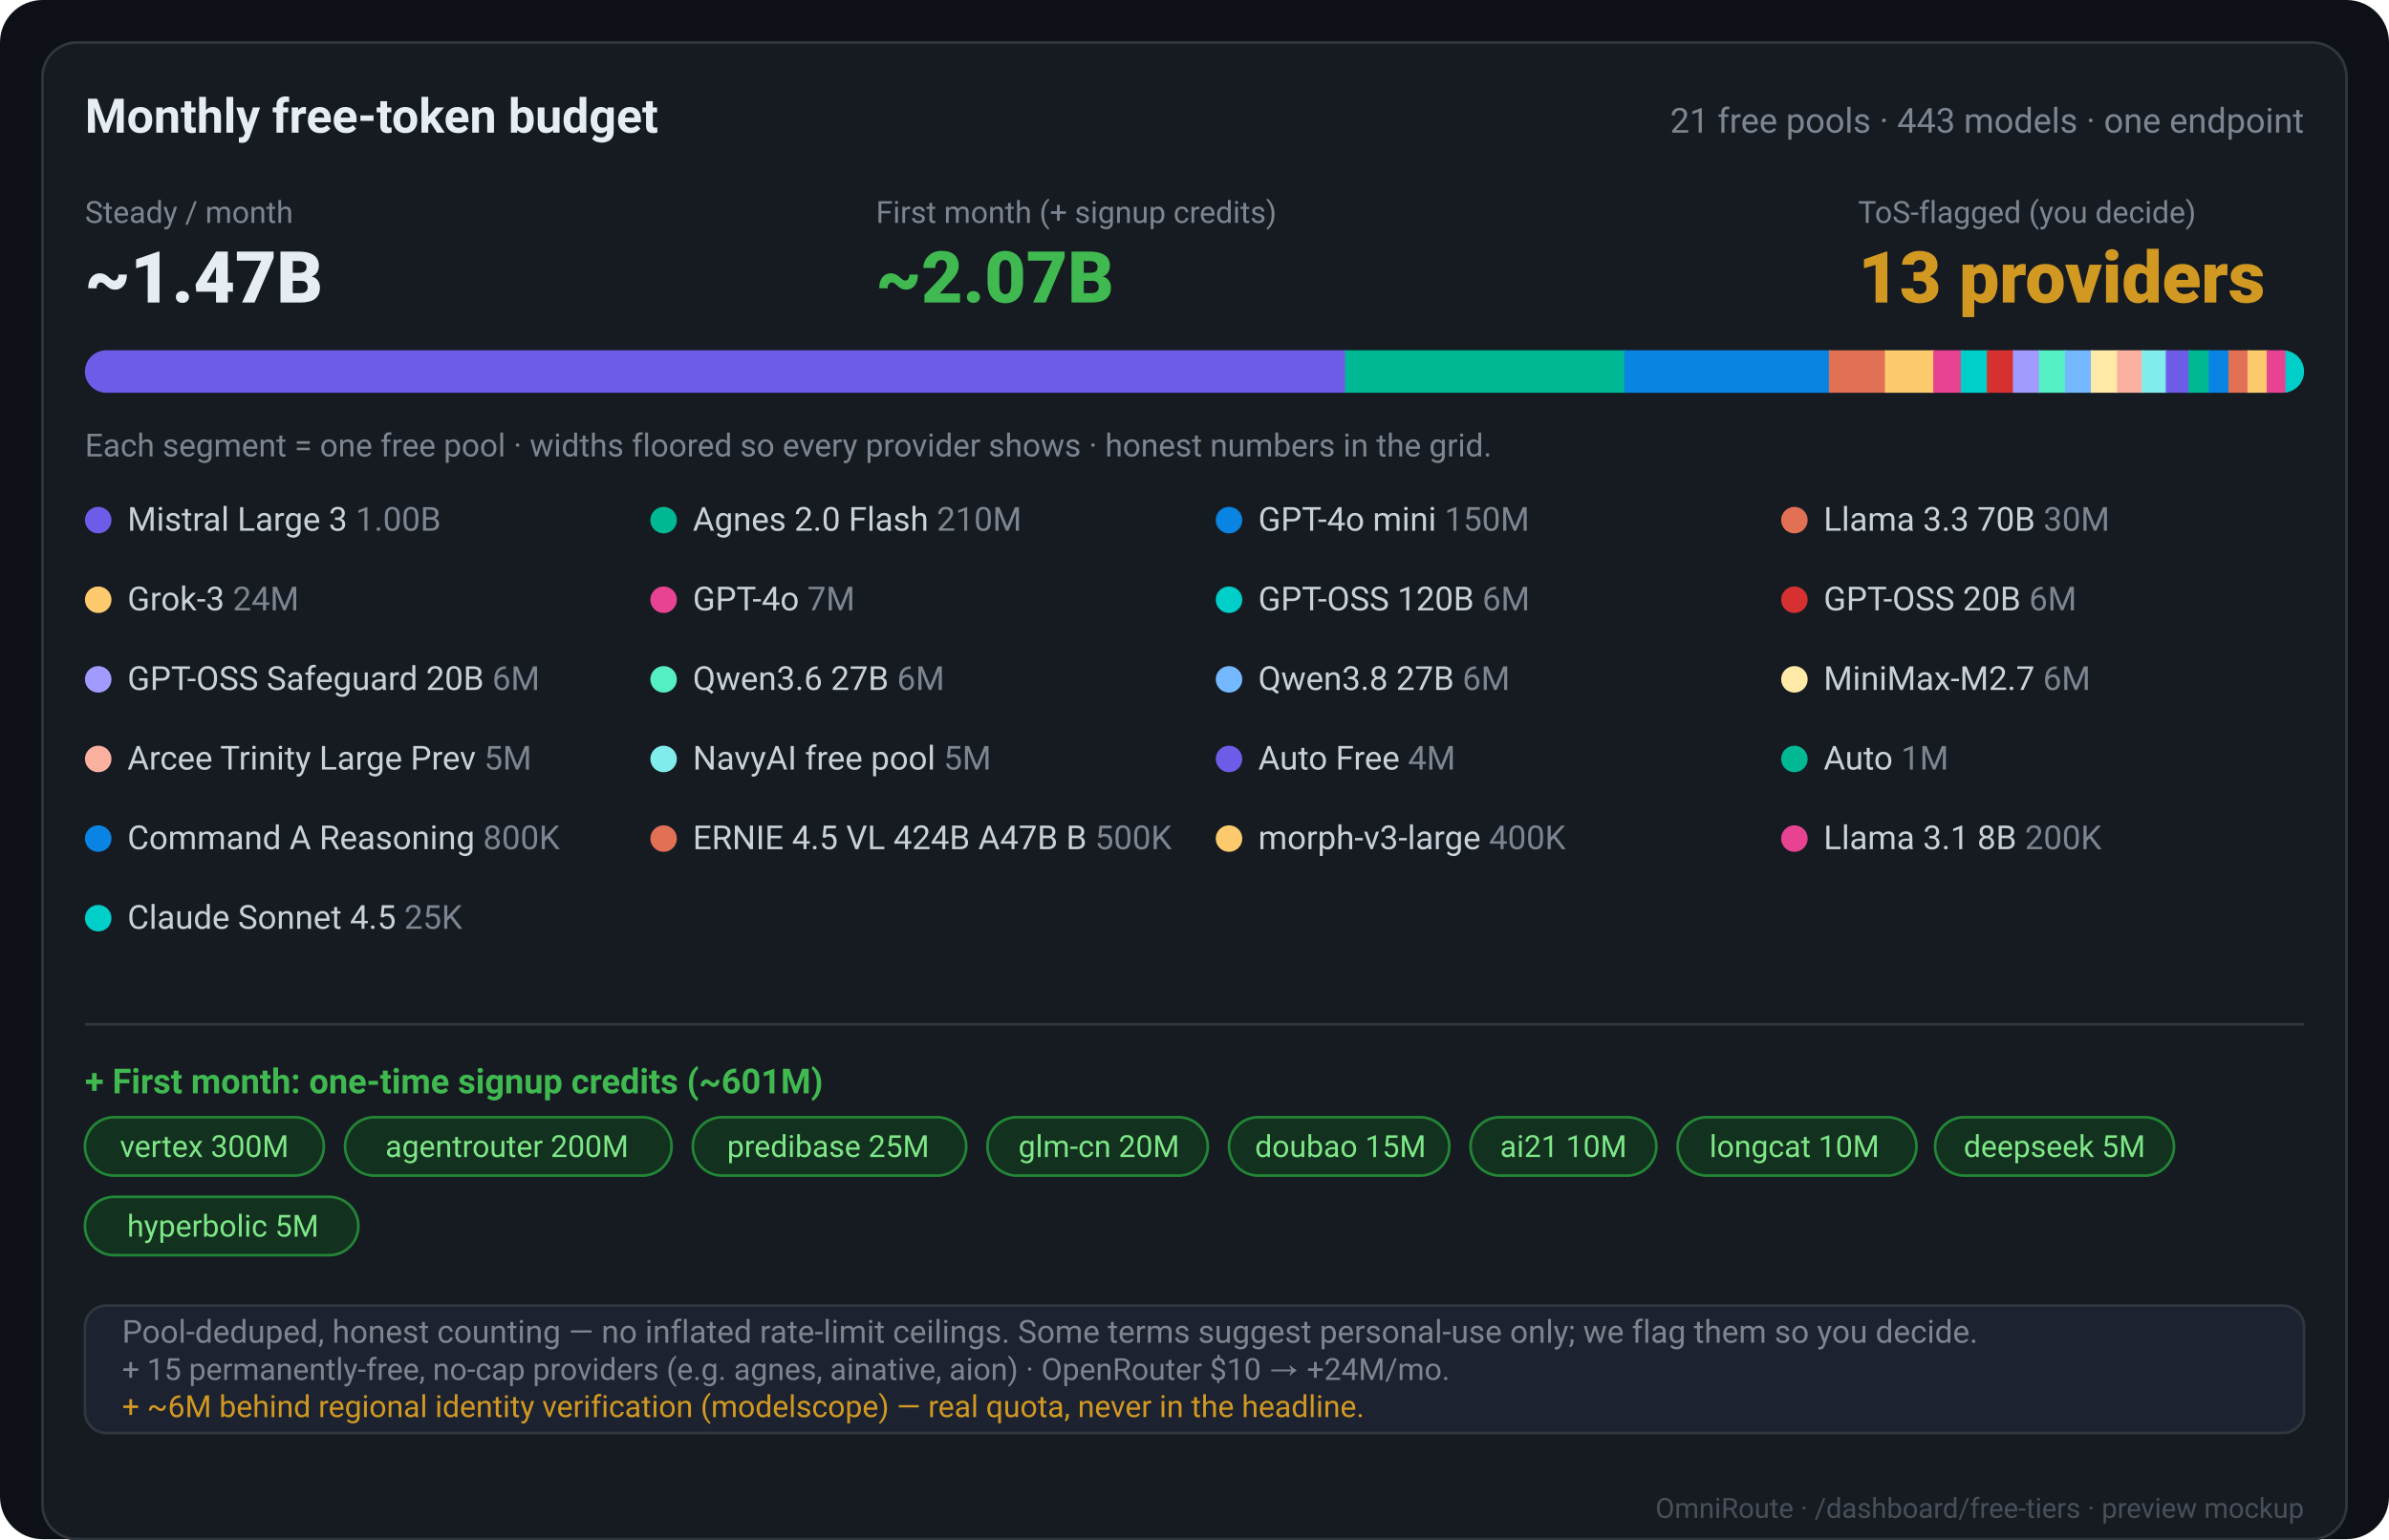
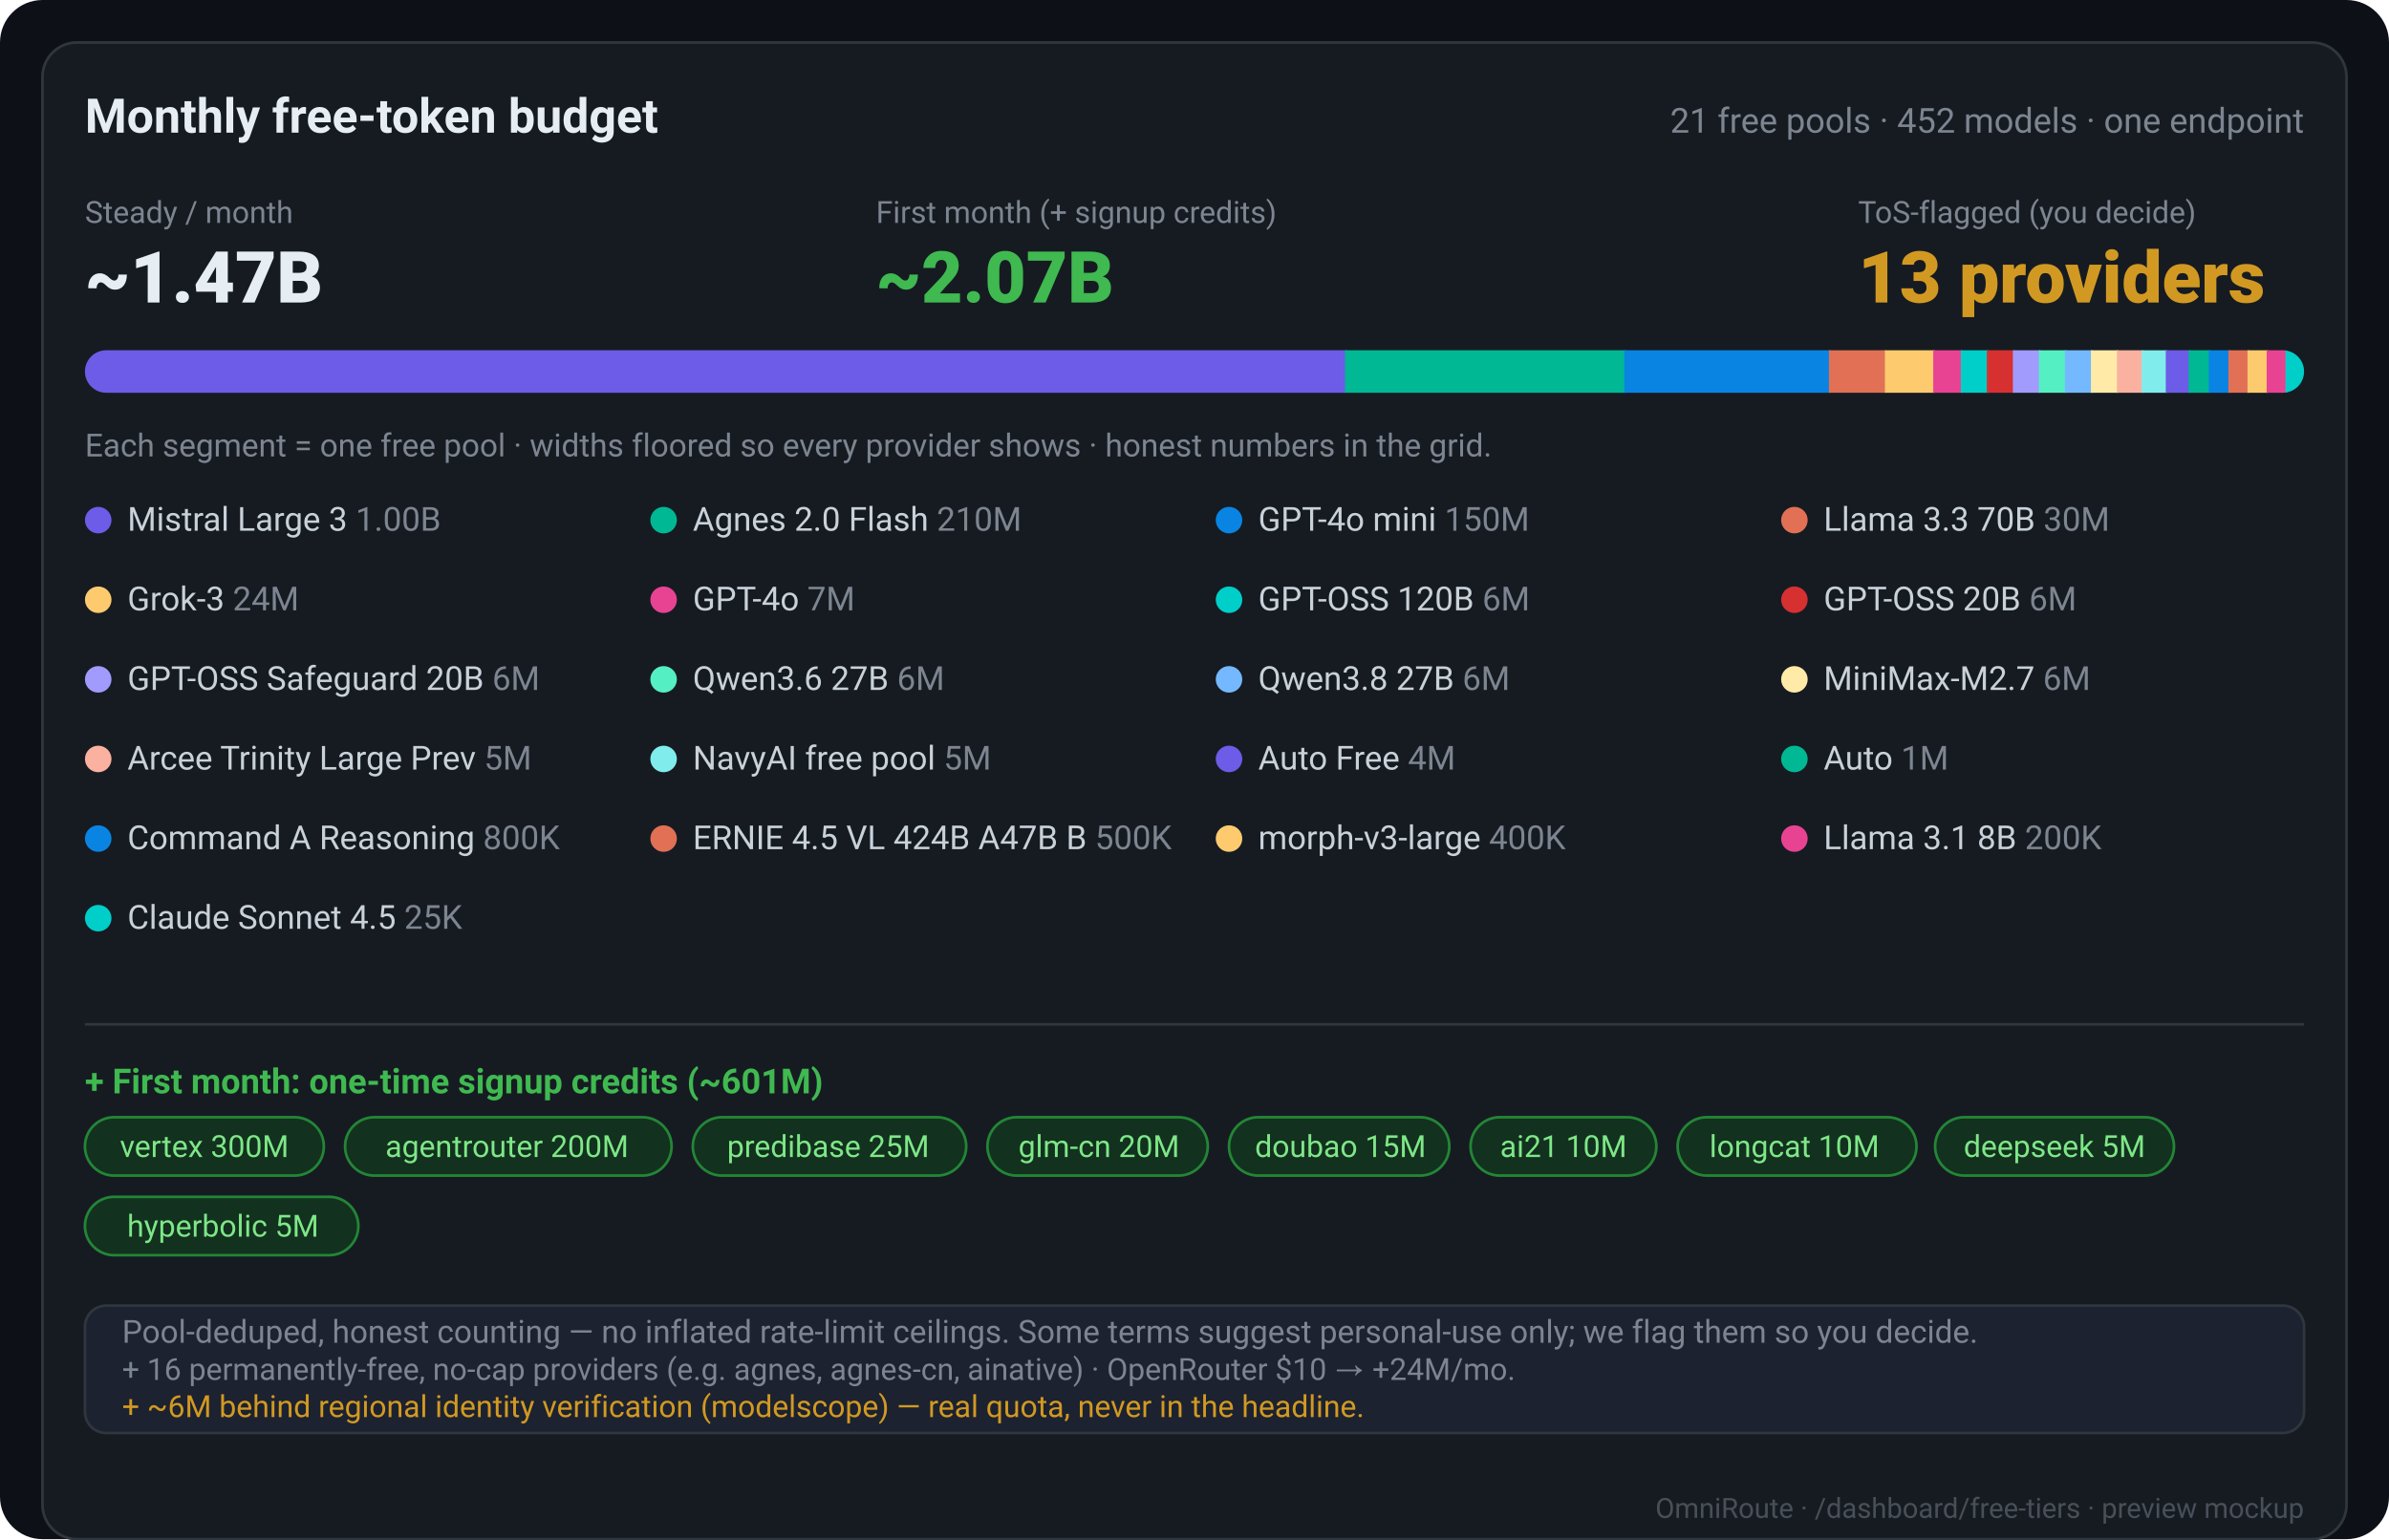
<svg xmlns="http://www.w3.org/2000/svg" width="900" height="580" viewBox="0 0 900 580" font-family="-apple-system,Segoe UI,Roboto,Helvetica,Arial,sans-serif">
  <rect width="900" height="580" rx="16" fill="#0d1117" />
  <rect x="16" y="16" width="868" height="564" rx="13" fill="#161b22" stroke="#30363d" />
  <text x="868" y="572" fill="#484f58" font-size="10.5" text-anchor="end">OmniRoute · /dashboard/free-tiers · preview mockup</text>
  <text x="32" y="50" fill="#e6edf3" font-size="18" font-weight="700">Monthly free-token budget</text>
-   <text x="868" y="50" fill="#7d8590" font-size="13" text-anchor="end">21 free pools · 443 models · one endpoint</text>
+   <text x="868" y="50" fill="#7d8590" font-size="13" text-anchor="end">21 free pools · 452 models · one endpoint</text>
  <text x="32" y="84" fill="#7d8590" font-size="11.5">Steady / month</text>
  <text x="32" y="114" fill="#e6edf3" font-size="27" font-weight="800">~1.47B</text>
  <text x="330" y="84" fill="#7d8590" font-size="11.5">First month (+ signup credits)</text>
  <text x="330" y="114" fill="#3fb950" font-size="27" font-weight="800">~2.07B</text>
  <text x="700" y="84" fill="#7d8590" font-size="11.5">ToS-flagged (you decide)</text>
  <text x="700" y="114" fill="#d29922" font-size="27" font-weight="800">13 providers</text>
  <clipPath id="bar">
    <rect x="32" y="132" width="836" height="16" rx="8" />
  </clipPath>
  <g clip-path="url(#bar)">
    <rect x="32" y="132" width="836" height="16" fill="#21262d" />
    <rect x="32.0" y="132" width="475.3" height="16" fill="#6c5ce7" />
    <rect x="506.7" y="132" width="105.8" height="16" fill="#00b894" />
    <rect x="611.9" y="132" width="77.8" height="16" fill="#0984e3" />
    <rect x="689.0" y="132" width="21.6" height="16" fill="#e17055" />
    <rect x="710.1" y="132" width="18.8" height="16" fill="#fdcb6e" />
    <rect x="728.3" y="132" width="11.0" height="16" fill="#e84393" />
    <rect x="738.7" y="132" width="10.4" height="16" fill="#00cec9" />
    <rect x="748.5" y="132" width="10.4" height="16" fill="#d63031" />
    <rect x="758.3" y="132" width="10.4" height="16" fill="#a29bfe" />
    <rect x="768.1" y="132" width="10.4" height="16" fill="#55efc4" />
    <rect x="777.9" y="132" width="10.4" height="16" fill="#74b9ff" />
    <rect x="787.7" y="132" width="10.4" height="16" fill="#ffeaa7" />
    <rect x="797.5" y="132" width="9.8" height="16" fill="#fab1a0" />
    <rect x="806.8" y="132" width="9.7" height="16" fill="#81ecec" />
    <rect x="815.9" y="132" width="9.3" height="16" fill="#6c5ce7" />
    <rect x="824.5" y="132" width="8.2" height="16" fill="#00b894" />
    <rect x="832.1" y="132" width="8.0" height="16" fill="#0984e3" />
    <rect x="839.5" y="132" width="7.8" height="16" fill="#e17055" />
    <rect x="846.7" y="132" width="7.8" height="16" fill="#fdcb6e" />
    <rect x="853.9" y="132" width="7.7" height="16" fill="#e84393" />
    <rect x="861.0" y="132" width="7.6" height="16" fill="#00cec9" />
  </g>
  <text x="32" y="172" fill="#7d8590" font-size="12">Each segment = one free pool · widths floored so every provider shows · honest numbers in the grid.</text>
  <circle cx="37" cy="196" r="5" fill="#6c5ce7" />
  <text x="48" y="200" fill="#c9d1d9" font-size="12.5">Mistral Large 3 <tspan fill="#7d8590">1.00B</tspan>
  </text>
  <circle cx="250" cy="196" r="5" fill="#00b894" />
  <text x="261" y="200" fill="#c9d1d9" font-size="12.5">Agnes 2.0 Flash <tspan fill="#7d8590">210M</tspan>
  </text>
  <circle cx="463" cy="196" r="5" fill="#0984e3" />
  <text x="474" y="200" fill="#c9d1d9" font-size="12.5">GPT-4o mini <tspan fill="#7d8590">150M</tspan>
  </text>
  <circle cx="676" cy="196" r="5" fill="#e17055" />
  <text x="687" y="200" fill="#c9d1d9" font-size="12.5">Llama 3.3 70B <tspan fill="#7d8590">30M</tspan>
  </text>
  <circle cx="37" cy="226" r="5" fill="#fdcb6e" />
  <text x="48" y="230" fill="#c9d1d9" font-size="12.5">Grok-3 <tspan fill="#7d8590">24M</tspan>
  </text>
  <circle cx="250" cy="226" r="5" fill="#e84393" />
  <text x="261" y="230" fill="#c9d1d9" font-size="12.5">GPT-4o <tspan fill="#7d8590">7M</tspan>
  </text>
  <circle cx="463" cy="226" r="5" fill="#00cec9" />
  <text x="474" y="230" fill="#c9d1d9" font-size="12.5">GPT-OSS 120B <tspan fill="#7d8590">6M</tspan>
  </text>
  <circle cx="676" cy="226" r="5" fill="#d63031" />
  <text x="687" y="230" fill="#c9d1d9" font-size="12.5">GPT-OSS 20B <tspan fill="#7d8590">6M</tspan>
  </text>
  <circle cx="37" cy="256" r="5" fill="#a29bfe" />
  <text x="48" y="260" fill="#c9d1d9" font-size="12.5">GPT-OSS Safeguard 20B <tspan fill="#7d8590">6M</tspan>
  </text>
  <circle cx="250" cy="256" r="5" fill="#55efc4" />
  <text x="261" y="260" fill="#c9d1d9" font-size="12.5">Qwen3.6 27B <tspan fill="#7d8590">6M</tspan>
  </text>
  <circle cx="463" cy="256" r="5" fill="#74b9ff" />
  <text x="474" y="260" fill="#c9d1d9" font-size="12.5">Qwen3.8 27B <tspan fill="#7d8590">6M</tspan>
  </text>
  <circle cx="676" cy="256" r="5" fill="#ffeaa7" />
  <text x="687" y="260" fill="#c9d1d9" font-size="12.5">MiniMax-M2.7 <tspan fill="#7d8590">6M</tspan>
  </text>
  <circle cx="37" cy="286" r="5" fill="#fab1a0" />
  <text x="48" y="290" fill="#c9d1d9" font-size="12.5">Arcee Trinity Large Prev <tspan fill="#7d8590">5M</tspan>
  </text>
  <circle cx="250" cy="286" r="5" fill="#81ecec" />
  <text x="261" y="290" fill="#c9d1d9" font-size="12.5">NavyAI free pool <tspan fill="#7d8590">5M</tspan>
  </text>
  <circle cx="463" cy="286" r="5" fill="#6c5ce7" />
  <text x="474" y="290" fill="#c9d1d9" font-size="12.5">Auto Free <tspan fill="#7d8590">4M</tspan>
  </text>
  <circle cx="676" cy="286" r="5" fill="#00b894" />
  <text x="687" y="290" fill="#c9d1d9" font-size="12.5">Auto <tspan fill="#7d8590">1M</tspan>
  </text>
  <circle cx="37" cy="316" r="5" fill="#0984e3" />
  <text x="48" y="320" fill="#c9d1d9" font-size="12.5">Command A Reasoning <tspan fill="#7d8590">800K</tspan>
  </text>
  <circle cx="250" cy="316" r="5" fill="#e17055" />
  <text x="261" y="320" fill="#c9d1d9" font-size="12.5">ERNIE 4.5 VL 424B A47B B <tspan fill="#7d8590">500K</tspan>
  </text>
  <circle cx="463" cy="316" r="5" fill="#fdcb6e" />
  <text x="474" y="320" fill="#c9d1d9" font-size="12.5">morph-v3-large <tspan fill="#7d8590">400K</tspan>
  </text>
  <circle cx="676" cy="316" r="5" fill="#e84393" />
  <text x="687" y="320" fill="#c9d1d9" font-size="12.5">Llama 3.1 8B <tspan fill="#7d8590">200K</tspan>
  </text>
  <circle cx="37" cy="346" r="5" fill="#00cec9" />
  <text x="48" y="350" fill="#c9d1d9" font-size="12.5">Claude Sonnet 4.5 <tspan fill="#7d8590">25K</tspan>
  </text>
  <line x1="32" y1="386" x2="868" y2="386" stroke="#30363d" />
  <text x="32" y="412" fill="#3fb950" font-size="13" font-weight="700">+ First month: one-time signup credits (~601M)</text>
  <rect x="32" y="421" width="90" height="22" rx="11" fill="#13311f" stroke="#238636" />
  <text x="77" y="436" fill="#7ee787" font-size="11.5" text-anchor="middle">vertex 300M</text>
  <rect x="130" y="421" width="123" height="22" rx="11" fill="#13311f" stroke="#238636" />
  <text x="191" y="436" fill="#7ee787" font-size="11.5" text-anchor="middle">agentrouter 200M</text>
  <rect x="261" y="421" width="103" height="22" rx="11" fill="#13311f" stroke="#238636" />
  <text x="312" y="436" fill="#7ee787" font-size="11.5" text-anchor="middle">predibase 25M</text>
  <rect x="372" y="421" width="83" height="22" rx="11" fill="#13311f" stroke="#238636" />
  <text x="414" y="436" fill="#7ee787" font-size="11.5" text-anchor="middle">glm-cn 20M</text>
  <rect x="463" y="421" width="83" height="22" rx="11" fill="#13311f" stroke="#238636" />
  <text x="505" y="436" fill="#7ee787" font-size="11.5" text-anchor="middle">doubao 15M</text>
  <rect x="554" y="421" width="70" height="22" rx="11" fill="#13311f" stroke="#238636" />
  <text x="589" y="436" fill="#7ee787" font-size="11.5" text-anchor="middle">ai21 10M</text>
  <rect x="632" y="421" width="90" height="22" rx="11" fill="#13311f" stroke="#238636" />
  <text x="676" y="436" fill="#7ee787" font-size="11.5" text-anchor="middle">longcat 10M</text>
  <rect x="729" y="421" width="90" height="22" rx="11" fill="#13311f" stroke="#238636" />
  <text x="774" y="436" fill="#7ee787" font-size="11.5" text-anchor="middle">deepseek 5M</text>
  <rect x="32" y="451" width="103" height="22" rx="11" fill="#13311f" stroke="#238636" />
  <text x="84" y="466" fill="#7ee787" font-size="11.5" text-anchor="middle">hyperbolic 5M</text>
  <rect x="32" y="492" width="836" height="48" rx="8" fill="#1c2230" stroke="#30363d" />
  <text x="46" y="506" fill="#7d8590" font-size="12">Pool-deduped, honest counting — no inflated rate-limit ceilings. Some terms suggest personal-use only; we flag them so you decide.</text>
-   <text x="46" y="520" fill="#7d8590" font-size="11.5">+ 15 permanently-free, no-cap providers (e.g. agnes, ainative, aion) · OpenRouter $10 → +24M/mo.</text>
+   <text x="46" y="520" fill="#7d8590" font-size="11.5">+ 16 permanently-free, no-cap providers (e.g. agnes, agnes-cn, ainative) · OpenRouter $10 → +24M/mo.</text>
  <text x="46" y="534" fill="#d29922" font-size="11.5">+ ~6M behind regional identity verification (modelscope) — real quota, never in the headline.</text>
</svg>
